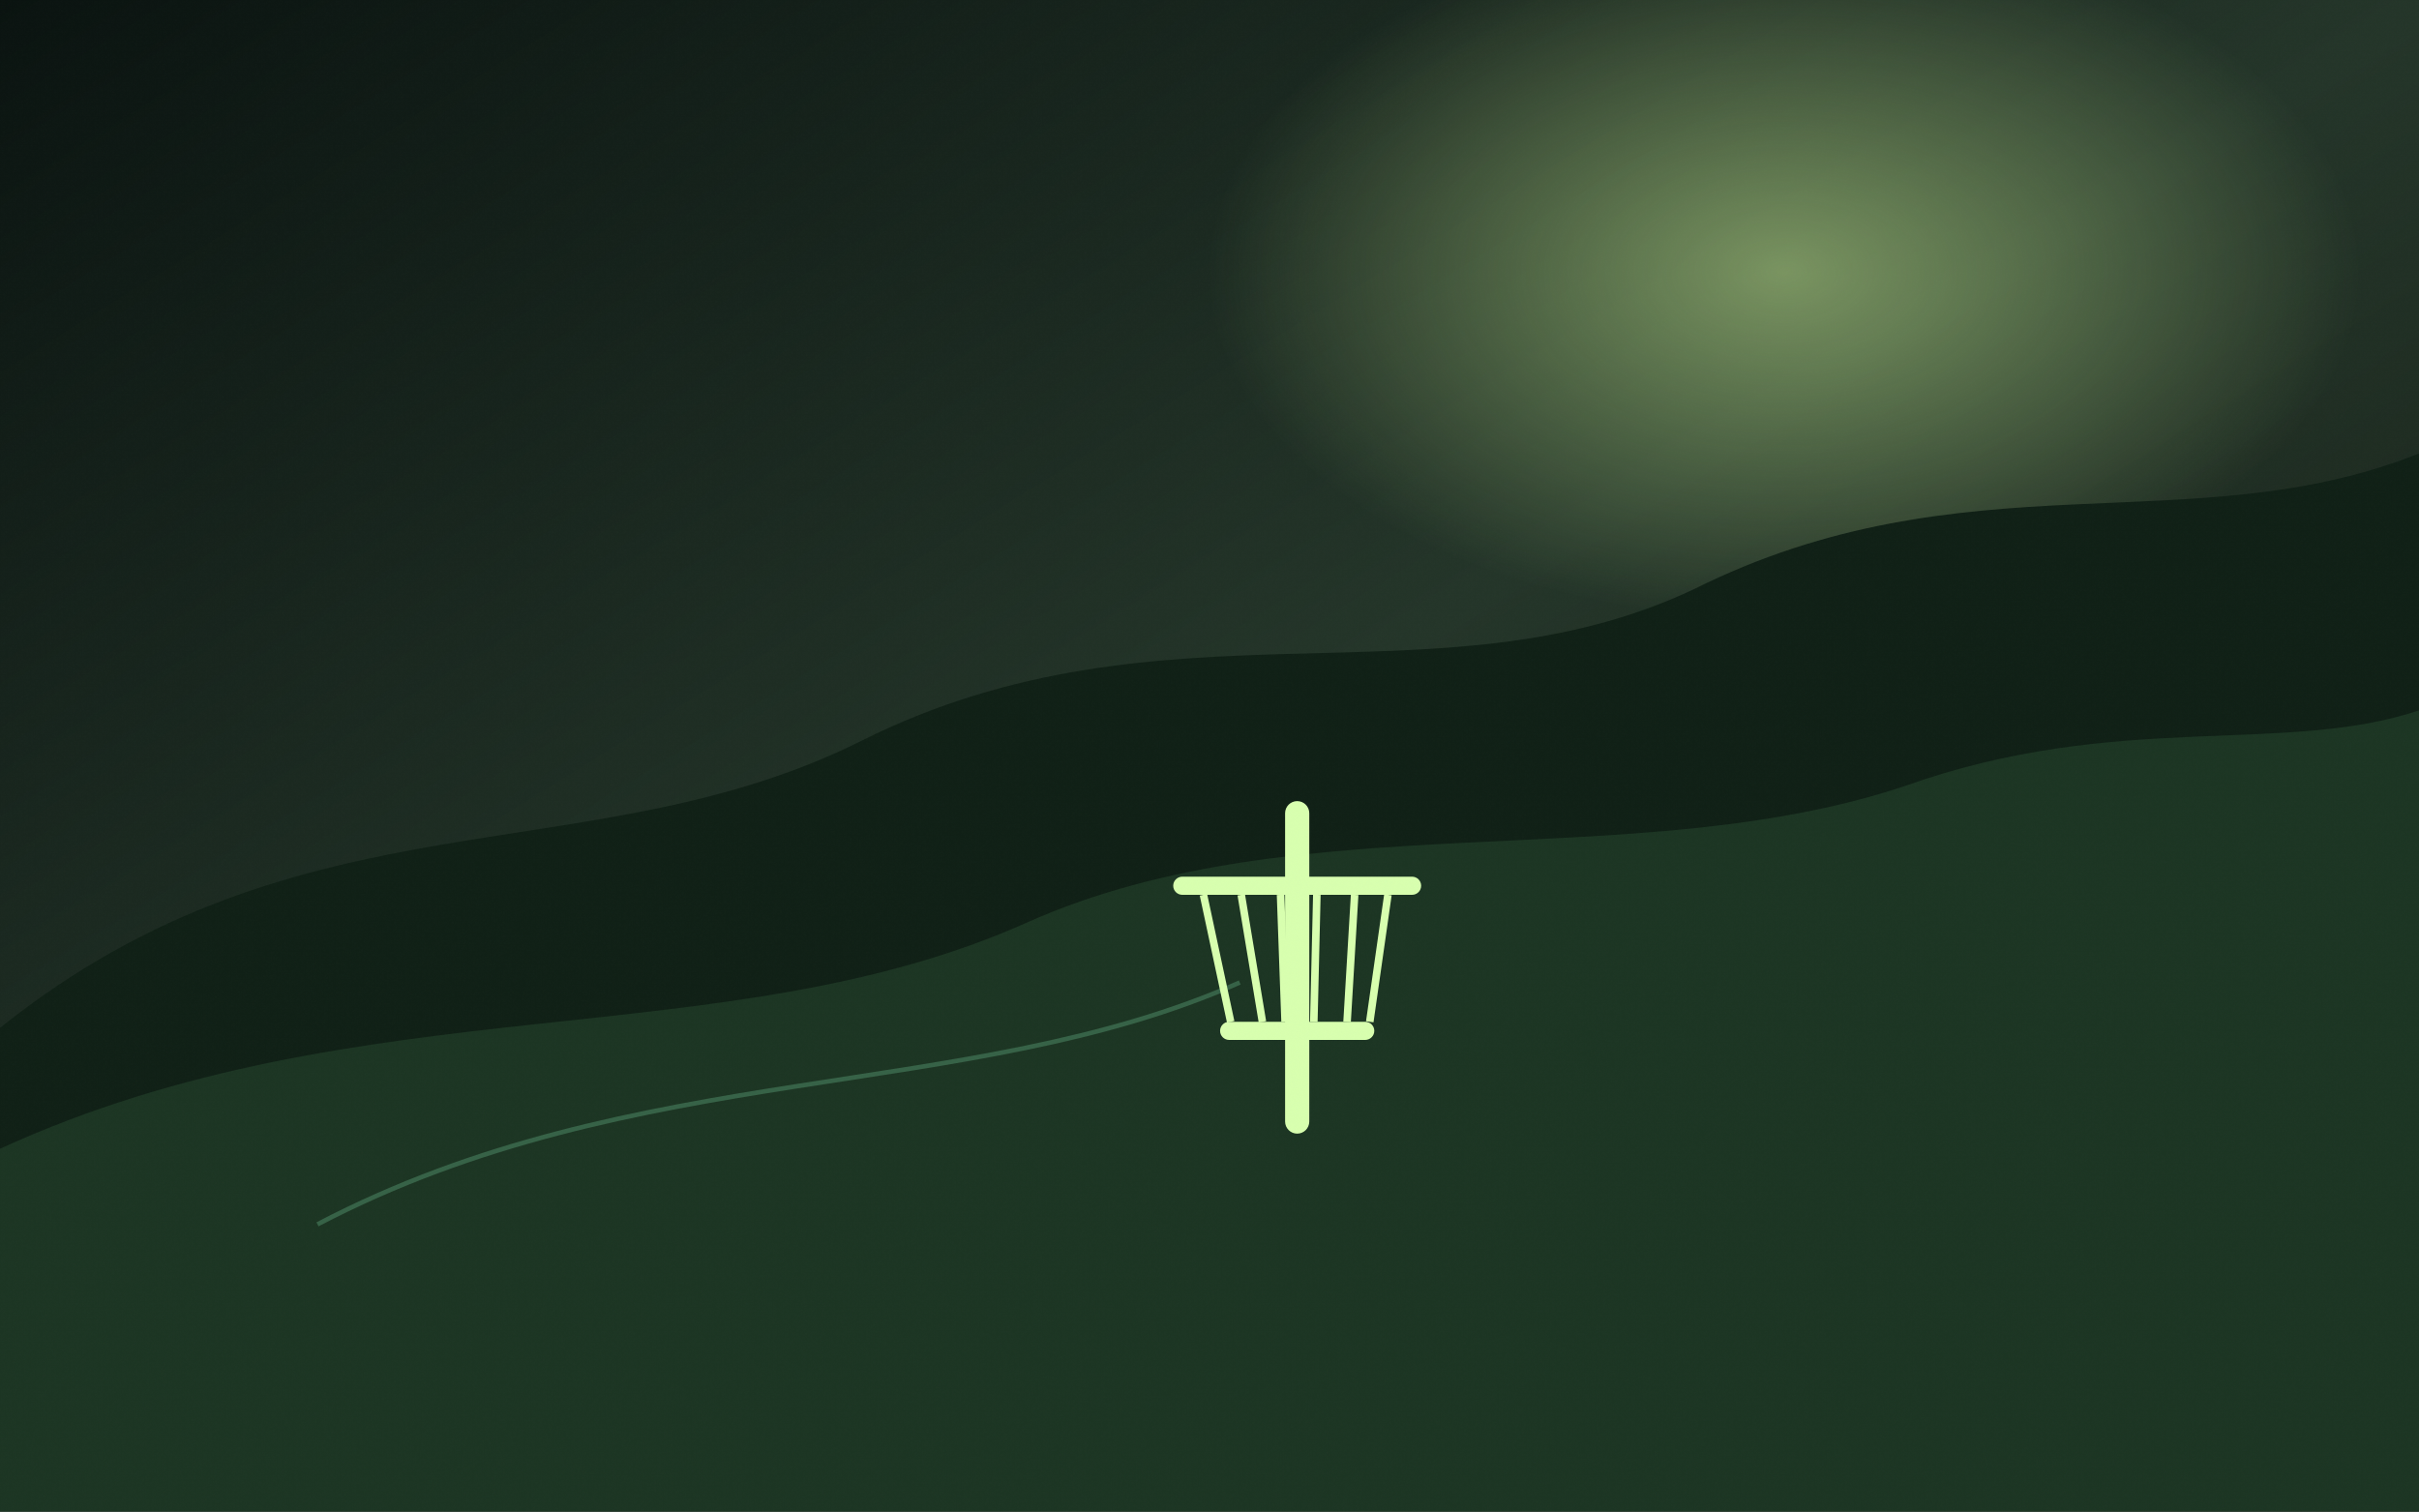
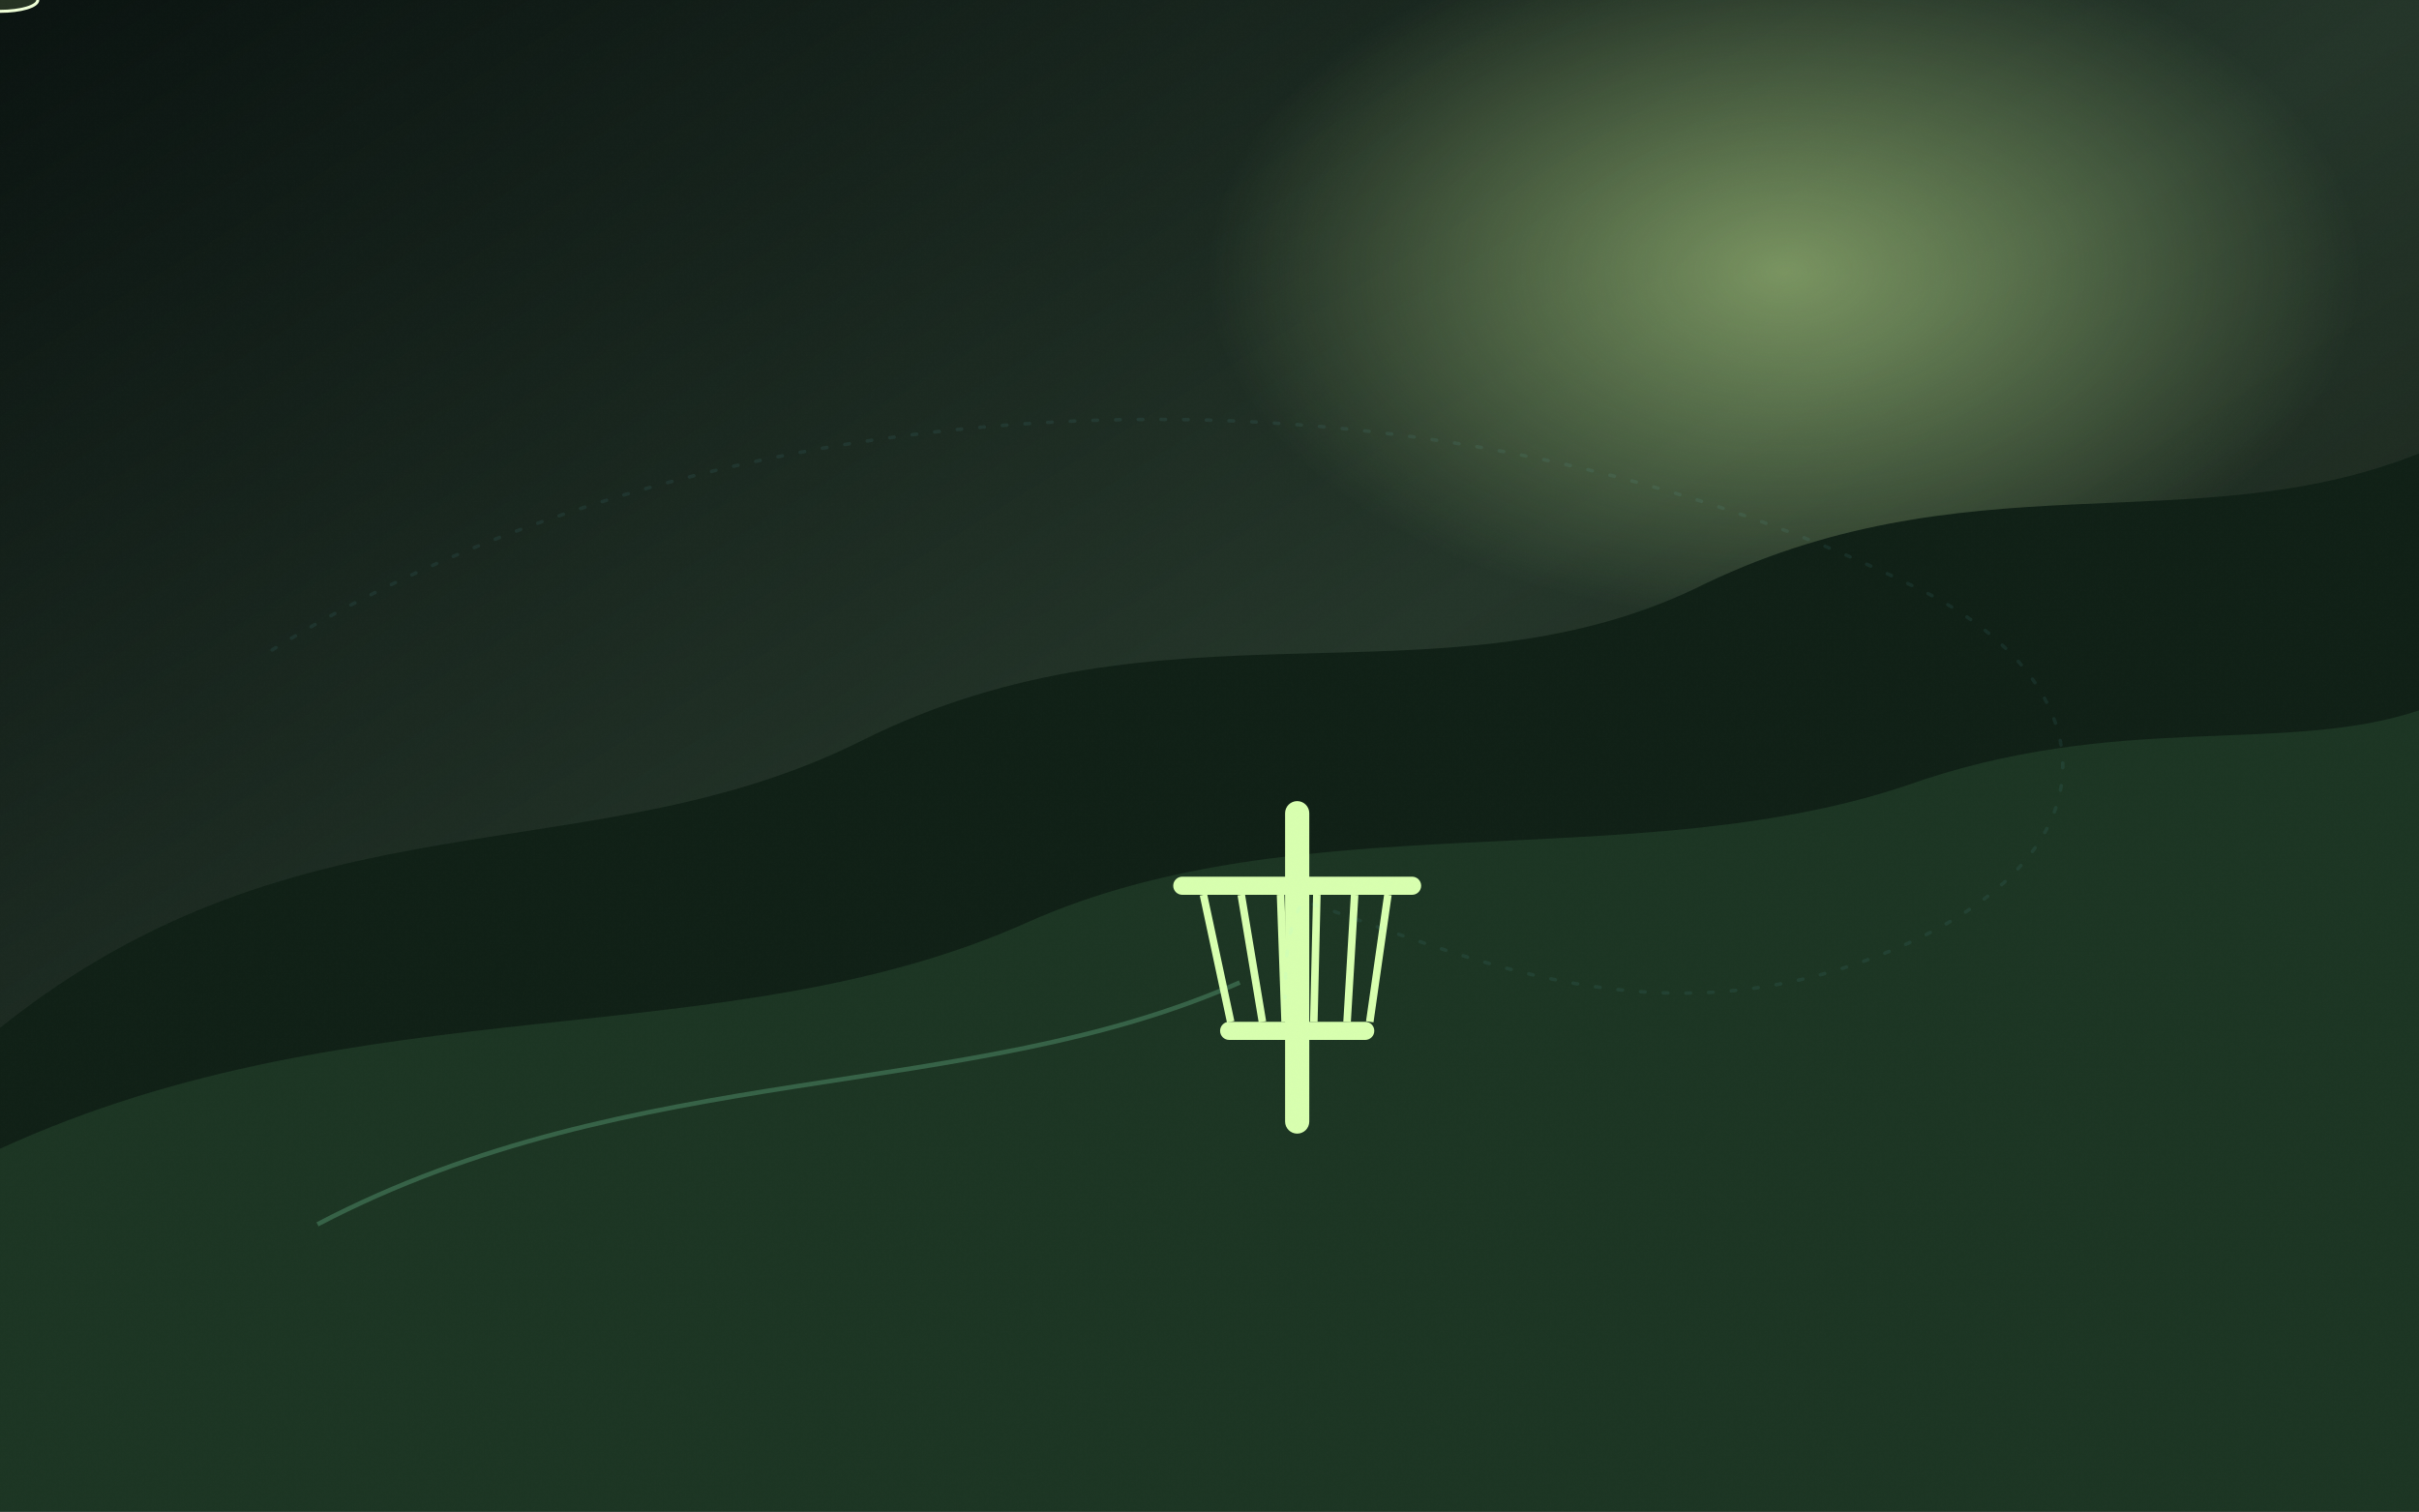
<svg xmlns="http://www.w3.org/2000/svg" viewBox="0 0 1600 1000">
  <defs>
    <linearGradient id="s" x1="0" y1="0" x2="1" y2="1">
      <stop stop-color="#0a1310" />
      <stop offset=".5" stop-color="#243529" />
      <stop offset="1" stop-color="#111710" />
    </linearGradient>
    <radialGradient id="g">
      <stop stop-color="#d8ff9f" stop-opacity=".48" />
      <stop offset="1" stop-color="#d8ff9f" stop-opacity="0" />
    </radialGradient>
    <filter id="n">
      <feTurbulence baseFrequency=".65" numOctaves="3" seed="10" />
      <feComponentTransfer>
        <feFuncA type="table" tableValues="0 .08" />
      </feComponentTransfer>
    </filter>
  </defs>
  <rect width="1600" height="1000" fill="url(#s)" />
  <ellipse cx="1180" cy="180" rx="380" ry="230" fill="url(#g)" />
  <path d="M0 680 C200 520 390 580 570 490 C770 390 950 470 1120 390 C1300 300 1450 360 1600 300 L1600 1000 0 1000Z" fill="#102016" />
  <path d="M0 760 C240 650 480 700 680 610 C860 530 1080 580 1260 520 C1400 470 1510 500 1600 470 L1600 1000 0 1000Z" fill="#1c3523" />
  <path d="M210 810 C420 700 640 730 820 650" stroke="#8cf4b7" stroke-opacity=".24" stroke-width="3" fill="none" />
  <g transform="translate(850 530)">
    <rect x="0" width="16" height="220" rx="8" fill="#d8ffaf" />
    <rect x="-74" y="50" width="164" height="12" rx="6" fill="#d8ffaf" />
    <path d="M-54 62 L-36 146 M-29 62 L-15 146 M-3 62 L0 146 M21 62 L19 146 M46 62 L41 146 M68 62 L56 146" stroke="#d8ffaf" stroke-width="5" />
    <rect x="-43" y="146" width="102" height="12" rx="6" fill="#d8ffaf" />
  </g>
+   <g aria-hidden="true">
+     <path d="M180 430 C470 250 930 220 1270 390 C1390 450 1405 560 1260 625 C1100 696 970 632 862 596 C852 612 850 632 850 660" fill="none" stroke="#79f5ff" stroke-width="2.3" stroke-linecap="round" stroke-dasharray="3 12" opacity=".07">
+       <animate attributeName="opacity" values="0;.08;.15;.08;0;0" keyTimes="0;.04;.44;.66;.76;1" dur="6.8s" repeatCount="indefinite" />
+       <animate attributeName="stroke-dashoffset" values="34;0;-26" dur="3.7s" repeatCount="indefinite" />
+     </path>
+     <g>
+       <ellipse cx="0" cy="0" rx="25" ry="7.5" fill="#d8ff9f" fill-opacity=".13" stroke="#efffd7" stroke-width="2" />
+       <path d="M-18 -1 C-8 -6 11 -7 20 -2" fill="none" stroke="#79f5ff" stroke-opacity=".72" stroke-width="1.4" />
+       <animateMotion path="M180 430 C470 250 930 220 1270 390 C1390 450 1405 560 1260 625 C1100 696 970 632 862 596 C852 612 850 632 850 660" dur="6.8s" repeatCount="indefinite" keyTimes="0;.58;1" keyPoints="0;1;1" calcMode="linear" rotate="auto" />
+       <animate attributeName="opacity" values="0;1;1;.9;0;0" keyTimes="0;.04;.56;.61;.68;1" dur="6.8s" repeatCount="indefinite" />
+     </g>
+     <ellipse cx="850" cy="660" rx="30" ry="12" fill="none" stroke="#d8ff9f" stroke-width="2" opacity="0">
+       <animate attributeName="rx" values="18;18;38;52;52" keyTimes="0;.58;.63;.69;1" dur="6.8s" repeatCount="indefinite" />
+       <animate attributeName="ry" values="7;7;15;20;20" keyTimes="0;.58;.63;.69;1" dur="6.8s" repeatCount="indefinite" />
+       <animate attributeName="opacity" values="0;0;.42;0;0" keyTimes="0;.58;.63;.72;1" dur="6.8s" repeatCount="indefinite" />
+     </ellipse>
+     <g stroke="#efffd7" stroke-width="3.5" stroke-linecap="round" opacity="0">
+       <path d="M796 592 L812 676" />
+       <path d="M822 592 L831 680" />
+       <path d="M848 592 L850 682" />
+       <path d="M874 592 L869 680" />
+       <path d="M900 592 L887 676" />
+       <animate attributeName="opacity" values="0;0;.58;.16;0;0" keyTimes="0;.585;.625;.68;.74;1" dur="6.8s" repeatCount="indefinite" />
+     </g>
+   </g>
  <rect width="1600" height="1000" filter="url(#n)" opacity=".22" />
</svg>
